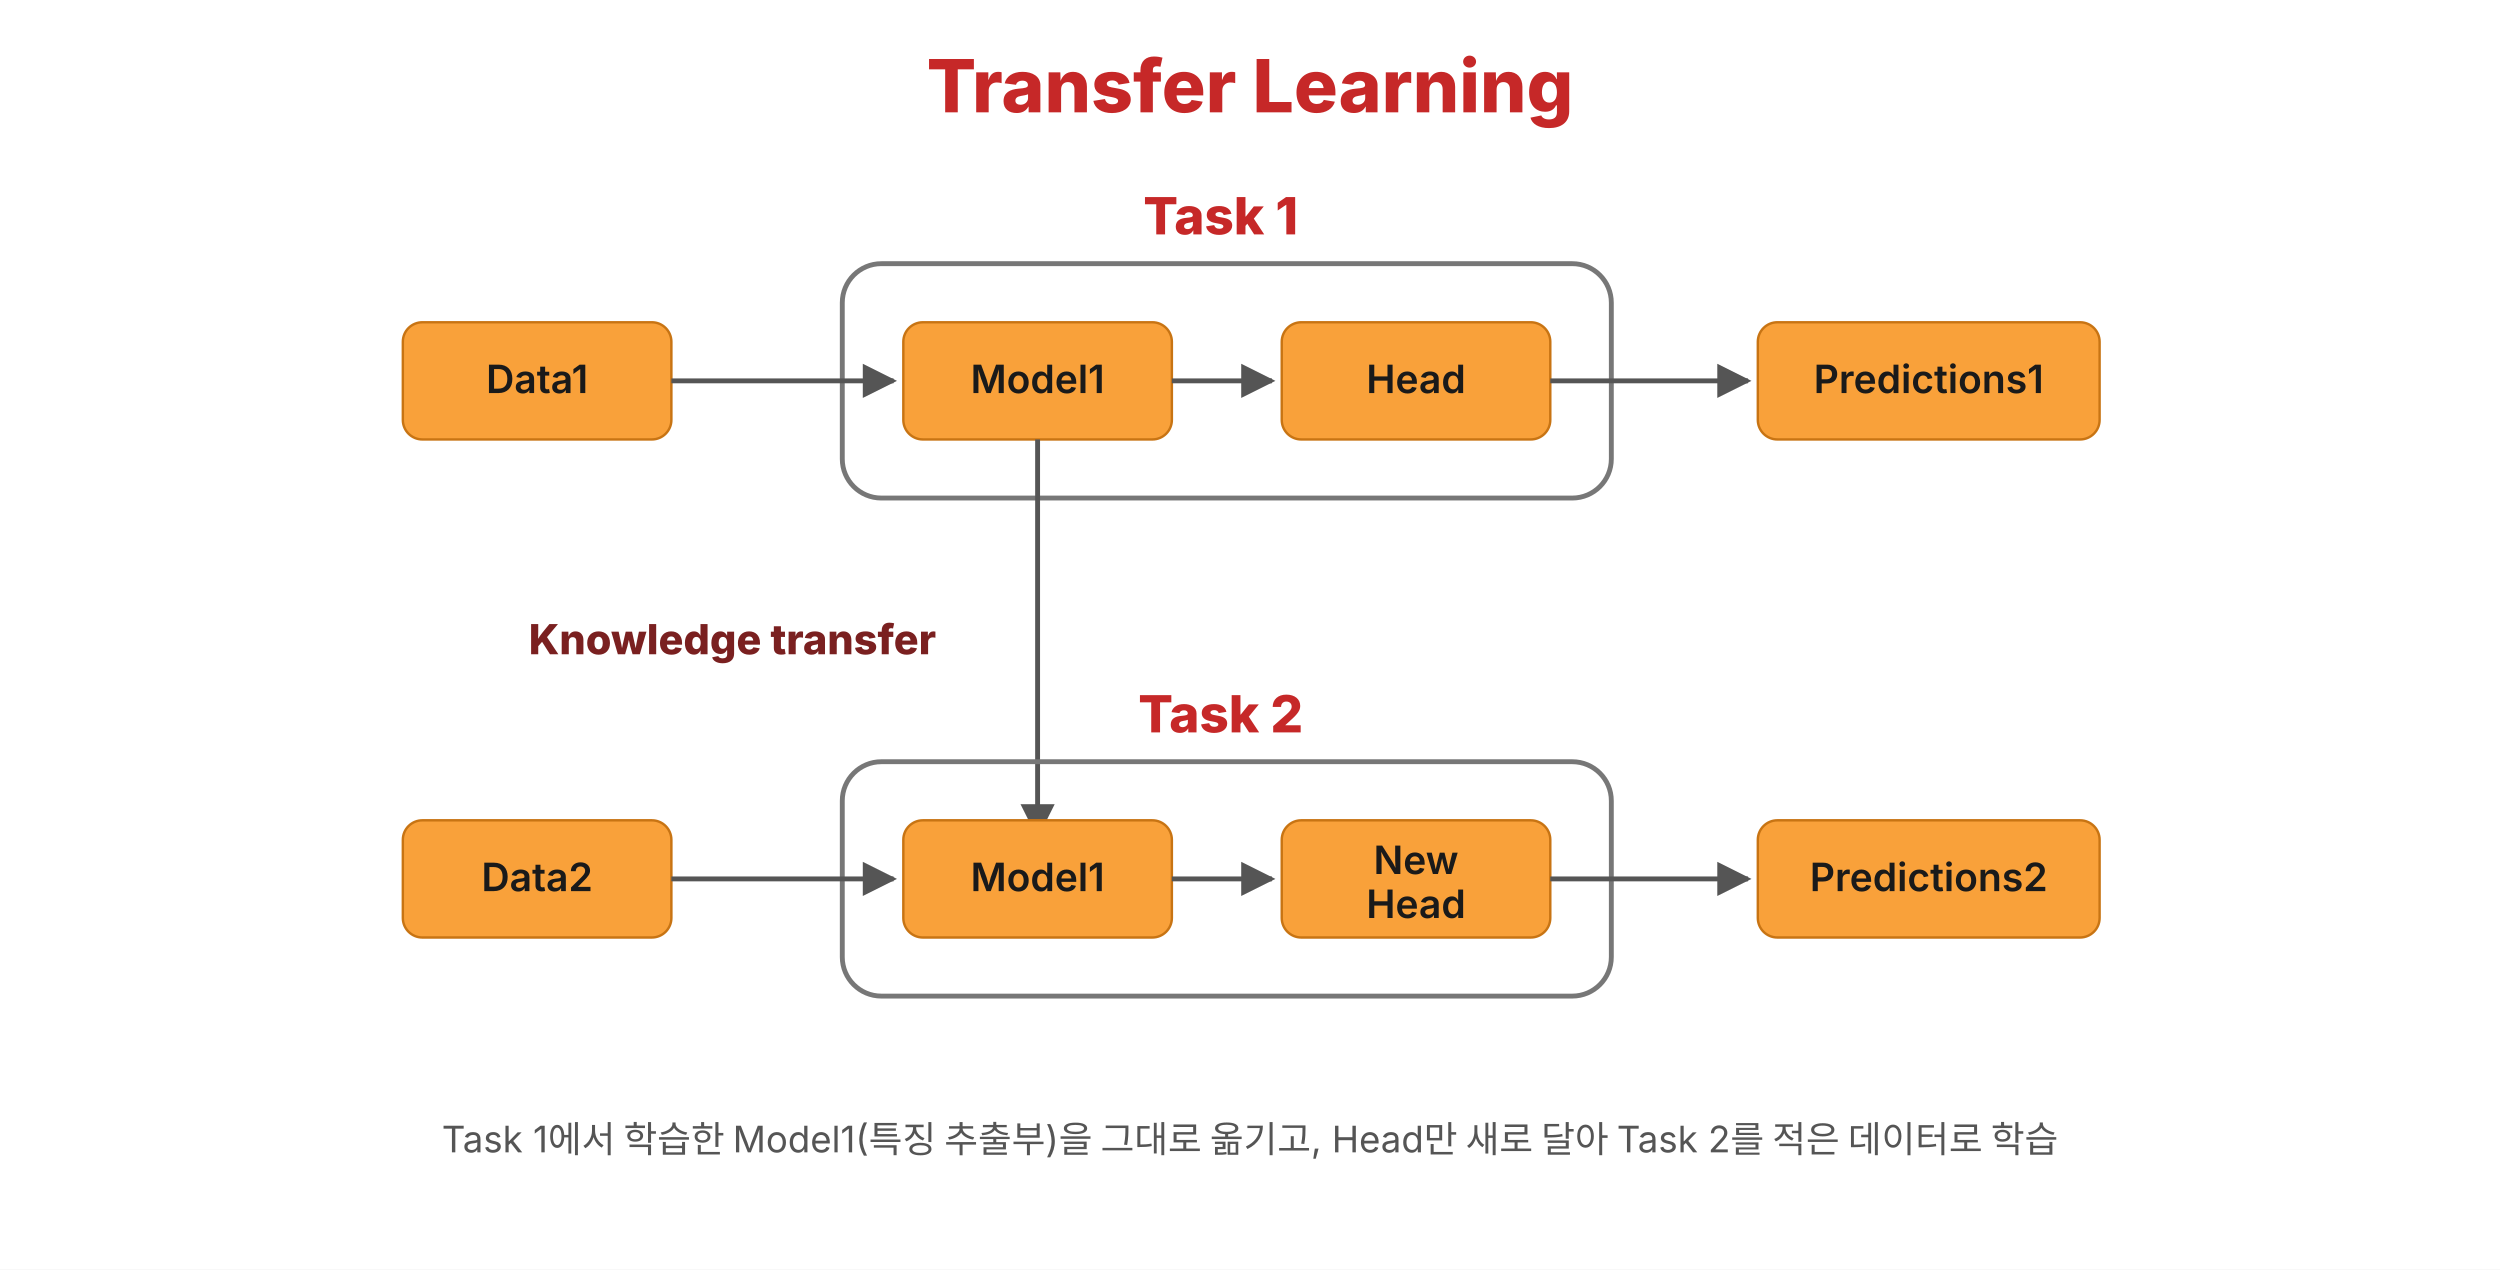
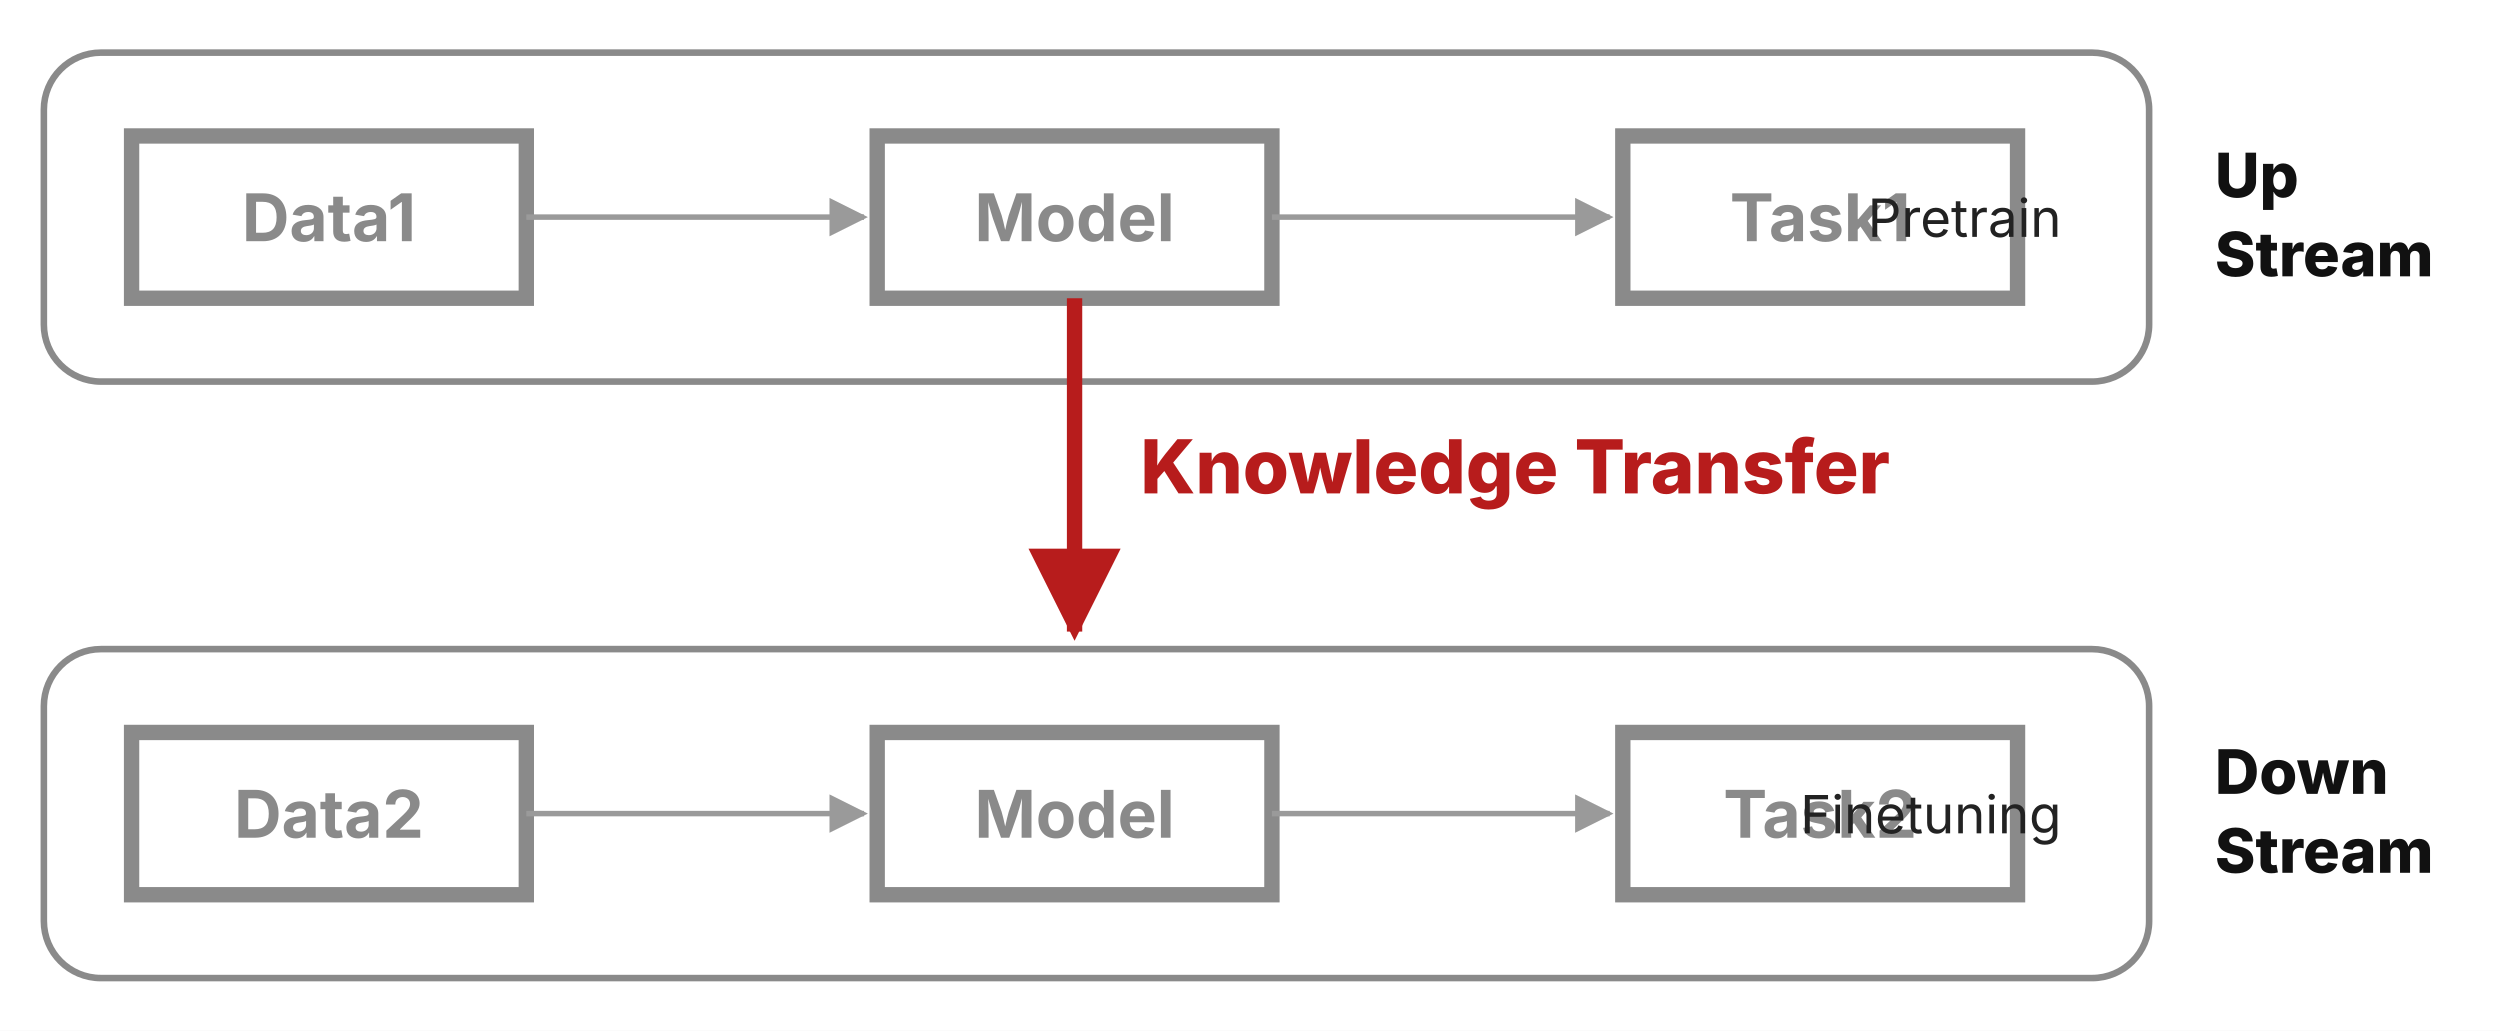
- <svg xmlns="http://www.w3.org/2000/svg" viewBox="0 0 1024 520" font-family="Pretendard,-apple-system,'Apple SD Gothic Neo',sans-serif">
-   <rect width="1024" height="520" fill="#ffffff" />
-   <text x="512" y="46" text-anchor="middle" font-size="30" font-weight="800" fill="#c62828">Transfer Learning</text>
+ <svg xmlns="http://www.w3.org/2000/svg" viewBox="0 0 1140 470" font-family="Pretendard,-apple-system,'Apple SD Gothic Neo',sans-serif">
+   <rect width="1140" height="470" fill="#ffffff" />
  <defs>
-     <marker id="arr" viewBox="0 0 10 10" refX="9" refY="5" markerWidth="7" markerHeight="7" orient="auto-start-reverse">
-       <path d="M0,0 L10,5 L0,10 z" fill="#555" />
+     <marker id="arrG" viewBox="0 0 10 10" refX="9" refY="5" markerWidth="7" markerHeight="7" orient="auto-start-reverse">
+       <path d="M0,0 L10,5 L0,10 z" fill="#9a9a9a" />
+     </marker>
+     <marker id="arrR" viewBox="0 0 10 10" refX="9" refY="5" markerWidth="6" markerHeight="6" orient="auto-start-reverse">
+       <path d="M0,0 L10,5 L0,10 z" fill="#b71c1c" />
    </marker>
  </defs>
-   <text x="500" y="96" text-anchor="middle" font-size="21" font-weight="800" fill="#c62828">Task 1</text>
-   <rect x="345" y="108" width="315" height="96" rx="16" fill="none" stroke="#777" stroke-width="2" />
-   <g font-size="16" font-weight="600" fill="#1a1a1a" text-anchor="middle">
-     <rect x="165" y="132" width="110" height="48" rx="8" fill="#f9a13a" stroke="#c87413" />
-     <text x="220" y="161">Data1</text>
-     <rect x="370" y="132" width="110" height="48" rx="8" fill="#f9a13a" stroke="#c87413" />
-     <text x="425" y="161">Model1</text>
-     <rect x="525" y="132" width="110" height="48" rx="8" fill="#f9a13a" stroke="#c87413" />
-     <text x="580" y="161">Head</text>
-     <rect x="720" y="132" width="140" height="48" rx="8" fill="#f9a13a" stroke="#c87413" />
-     <text x="790" y="161">Predictions1</text>
+   <rect x="20" y="24" width="960" height="150" rx="26" fill="none" stroke="#8a8a8a" stroke-width="3" />
+   <g font-size="30" font-weight="700" fill="#8a8a8a" text-anchor="middle">
+     <rect x="60" y="62" width="180" height="74" fill="none" stroke="#8a8a8a" stroke-width="7" />
+     <text x="150" y="110">Data1</text>
+     <rect x="400" y="62" width="180" height="74" fill="none" stroke="#8a8a8a" stroke-width="7" />
+     <text x="490" y="110">Model</text>
+     <rect x="740" y="62" width="180" height="74" fill="none" stroke="#8a8a8a" stroke-width="7" />
+     <text x="830" y="110">Task1</text>
  </g>
-   <g stroke="#555" stroke-width="2" marker-end="url(#arr)">
-     <line x1="275" y1="156" x2="366" y2="156" />
-     <line x1="480" y1="156" x2="521" y2="156" />
-     <line x1="635" y1="156" x2="716" y2="156" />
+   <g stroke="#9a9a9a" stroke-width="2.5" marker-end="url(#arrG)">
+     <line x1="240" y1="99" x2="394" y2="99" />
+     <line x1="580" y1="99" x2="734" y2="99" />
  </g>
-   <line x1="425" y1="180" x2="425" y2="342" stroke="#555" stroke-width="2" marker-end="url(#arr)" />
-   <text x="300" y="268" text-anchor="middle" font-size="17" font-weight="800" fill="#7a2020">Knowledge transfer</text>
-   <text x="500" y="300" text-anchor="middle" font-size="21" font-weight="800" fill="#c62828">Task 2</text>
-   <rect x="345" y="312" width="315" height="96" rx="16" fill="none" stroke="#777" stroke-width="2" />
-   <g font-size="16" font-weight="600" fill="#1a1a1a" text-anchor="middle">
-     <rect x="165" y="336" width="110" height="48" rx="8" fill="#f9a13a" stroke="#c87413" />
-     <text x="220" y="365">Data2</text>
-     <rect x="370" y="336" width="110" height="48" rx="8" fill="#f9a13a" stroke="#c87413" />
-     <text x="425" y="365">Model1</text>
-     <rect x="525" y="336" width="110" height="48" rx="8" fill="#f9a13a" stroke="#c87413" />
-     <text x="580" y="358">New</text>
-     <text x="580" y="376">Head</text>
-     <rect x="720" y="336" width="140" height="48" rx="8" fill="#f9a13a" stroke="#c87413" />
-     <text x="790" y="365">Predictions2</text>
+   <text x="940" y="108" font-size="24" fill="#222" text-anchor="end">Pretrain</text>
+   <text x="1010" y="90" font-size="28" font-weight="800" fill="#111">Up</text>
+   <text x="1010" y="126" font-size="28" font-weight="800" fill="#111">Stream</text>
+   <line x1="490" y1="136" x2="490" y2="288" stroke="#b71c1c" stroke-width="7" marker-end="url(#arrR)" />
+   <text x="520" y="225" font-size="34" font-weight="800" fill="#b71c1c">Knowledge Transfer</text>
+   <rect x="20" y="296" width="960" height="150" rx="26" fill="none" stroke="#8a8a8a" stroke-width="3" />
+   <g font-size="30" font-weight="700" fill="#8a8a8a" text-anchor="middle">
+     <rect x="60" y="334" width="180" height="74" fill="none" stroke="#8a8a8a" stroke-width="7" />
+     <text x="150" y="382">Data2</text>
+     <rect x="400" y="334" width="180" height="74" fill="none" stroke="#8a8a8a" stroke-width="7" />
+     <text x="490" y="382">Model</text>
+     <rect x="740" y="334" width="180" height="74" fill="none" stroke="#8a8a8a" stroke-width="7" />
+     <text x="830" y="382">Task2</text>
  </g>
-   <g stroke="#555" stroke-width="2" marker-end="url(#arr)">
-     <line x1="275" y1="360" x2="366" y2="360" />
-     <line x1="480" y1="360" x2="521" y2="360" />
-     <line x1="635" y1="360" x2="716" y2="360" />
+   <g stroke="#9a9a9a" stroke-width="2.5" marker-end="url(#arrG)">
+     <line x1="240" y1="371" x2="394" y2="371" />
+     <line x1="580" y1="371" x2="734" y2="371" />
  </g>
-   <text x="512" y="472" text-anchor="middle" font-size="15" fill="#555">Task 1에서 학습한 Model1(특징 추출부)을 그대로 옮기고, Head만 새로 달아 Task 2를 적은 데이터로 학습</text>
+   <text x="940" y="380" font-size="24" fill="#222" text-anchor="end">Finetuning</text>
+   <text x="1010" y="362" font-size="28" font-weight="800" fill="#111">Down</text>
+   <text x="1010" y="398" font-size="28" font-weight="800" fill="#111">Stream</text>
</svg>
